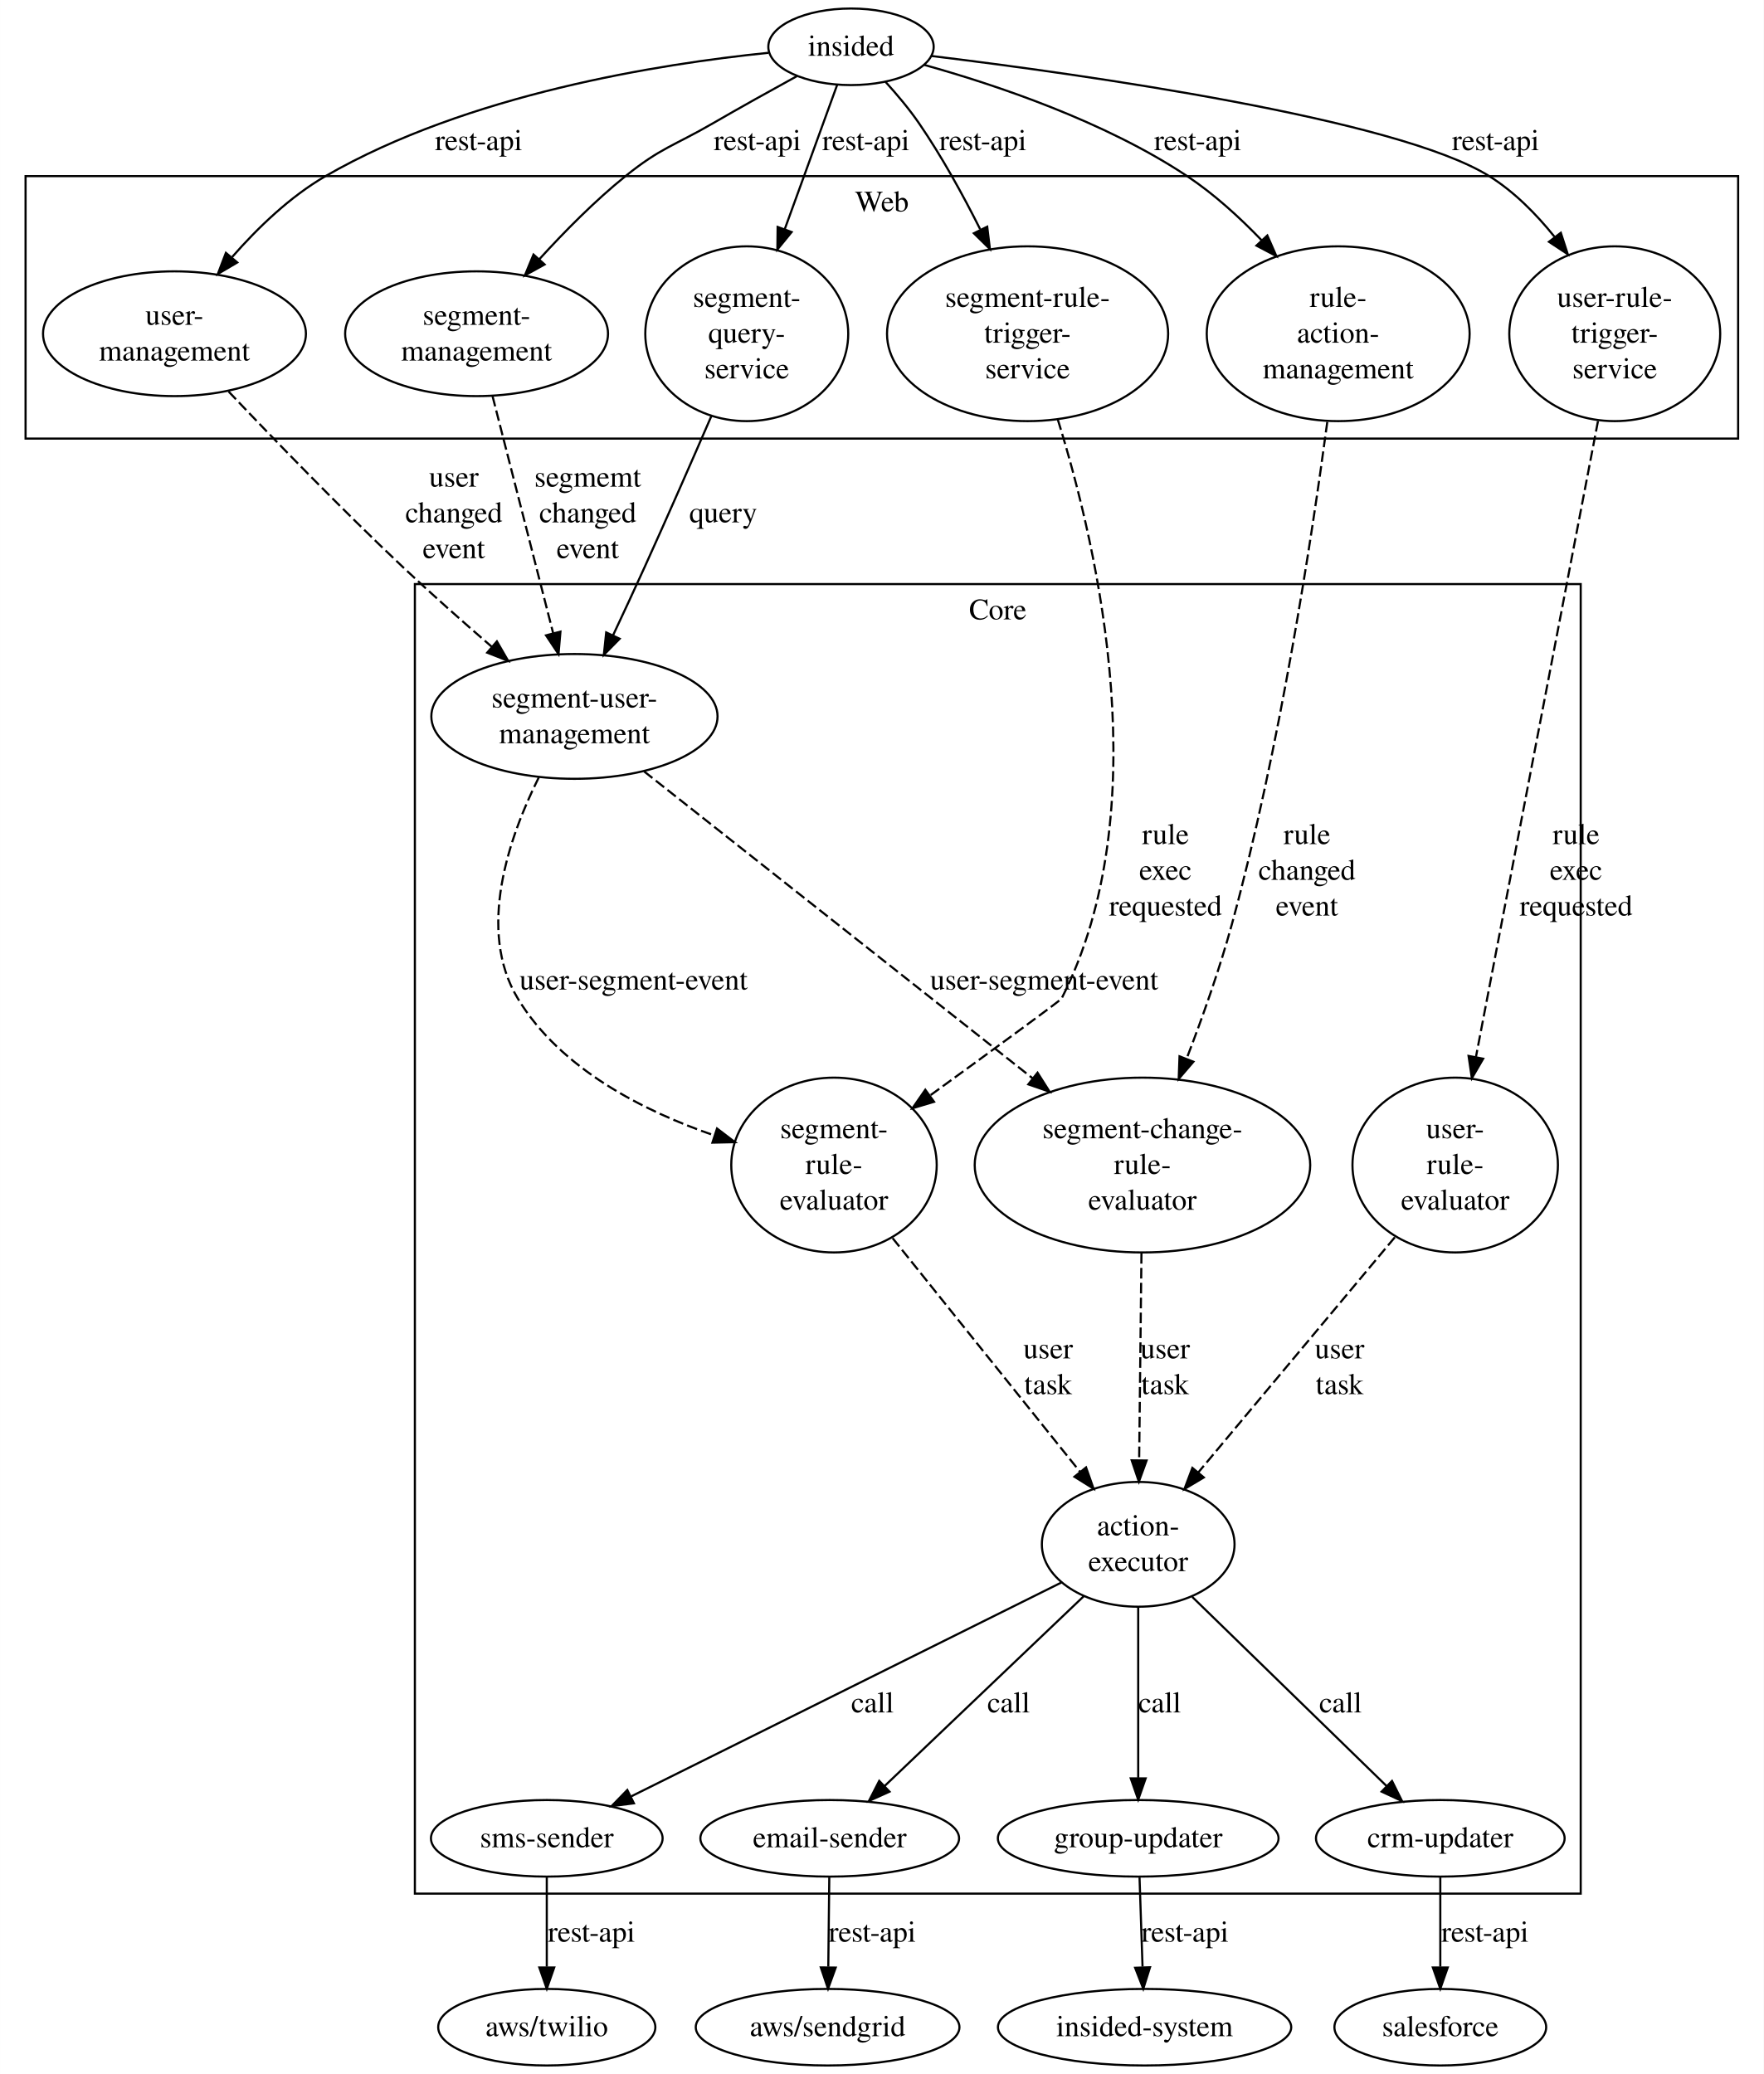
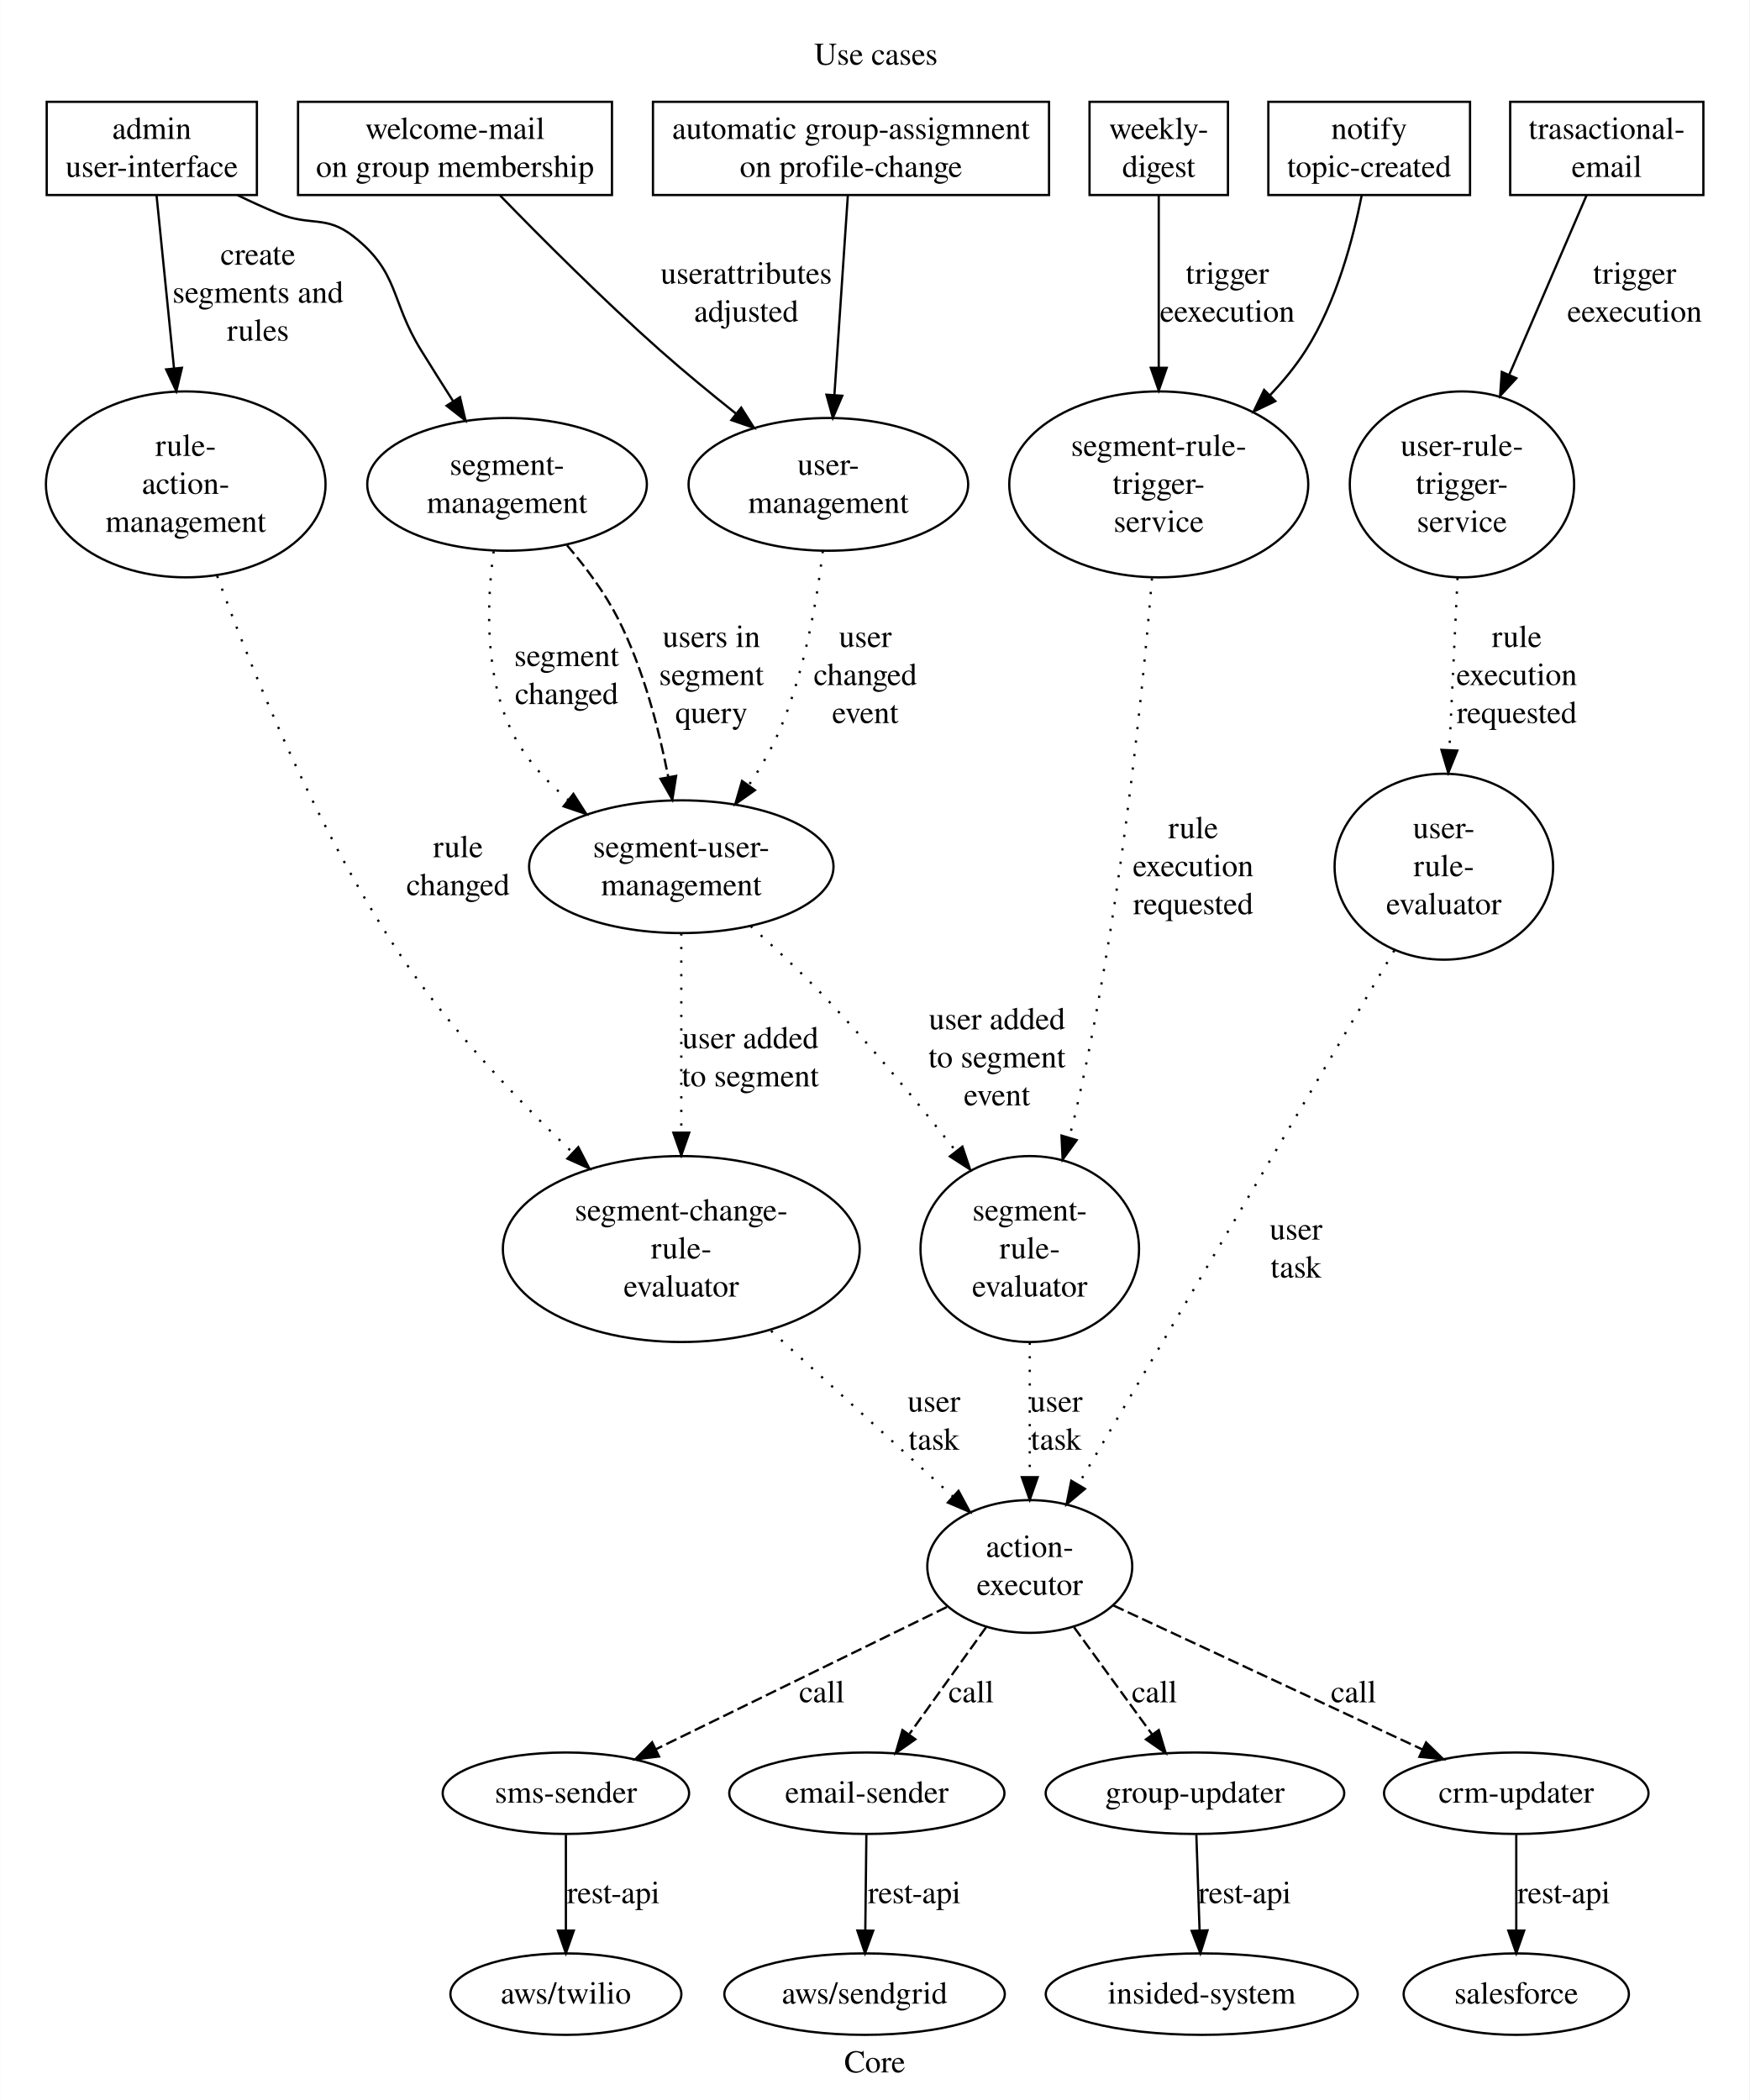
- <svg xmlns="http://www.w3.org/2000/svg" width="829pt" height="975pt" viewBox="0.00 0.00 829.00 975.04">
-   <g id="graph0" class="graph" transform="scale(1 1) rotate(0) translate(4 971.0427)">
-     <polygon fill="#ffffff" stroke="transparent" points="-4,4 -4,-971.043 825,-971.043 825,4 -4,4" />
+ <svg xmlns="http://www.w3.org/2000/svg" width="773pt" height="928pt" viewBox="0.00 0.00 773.00 928.20">
+   <g id="graph0" class="graph" transform="scale(1 1) rotate(0) translate(4 924.2015)">
+     <polygon fill="#ffffff" stroke="transparent" points="-4,4 -4,-924.202 769,-924.202 769,4 -4,4" />
+     <text text-anchor="middle" x="382.5" y="-8.2" font-family="Times,serif" font-size="14.00" fill="#000000">Core</text>
    <g id="clust1" class="cluster">
-       <polygon fill="none" stroke="#000000" points="8,-764.853 8,-888.243 813,-888.243 813,-764.853 8,-764.853" />
-       <text text-anchor="middle" x="410.5" y="-871.643" font-family="Times,serif" font-size="14.00" fill="#000000">Web
-             </text>
+       <polygon fill="none" stroke="#ffffff" points="9,-829.802 9,-912.202 757,-912.202 757,-829.802 9,-829.802" />
+       <text text-anchor="middle" x="383" y="-895.601" font-family="Times,serif" font-size="14.00" fill="#000000">Use cases</text>
    </g>
    <g id="clust2" class="cluster">
-       <polygon fill="none" stroke="#000000" points="191,-80.8 191,-696.453 739,-696.453 739,-80.8 191,-80.8" />
-       <text text-anchor="middle" x="465" y="-679.853" font-family="Times,serif" font-size="14.00" fill="#000000">
-                 Core
-             </text>
+       <polygon fill="none" stroke="#ffffff" points="8,-660.811 8,-759.402 700,-759.402 700,-660.811 8,-660.811" />
    </g>
    <g id="node1" class="node">
-       <ellipse fill="none" stroke="#000000" cx="479" cy="-814.148" rx="66.072" ry="41.091" />
-       <text text-anchor="middle" x="479" y="-826.748" font-family="Times,serif" font-size="14.00" fill="#000000">
-                 segment-rule-
-             </text>
-       <text text-anchor="middle" x="479" y="-809.948" font-family="Times,serif" font-size="14.00" fill="#000000">
-                 trigger-
-             </text>
-       <text text-anchor="middle" x="479" y="-793.148" font-family="Times,serif" font-size="14.00" fill="#000000">
-                 service
-             </text>
+       <polygon fill="none" stroke="#000000" points="109.441,-879.203 16.559,-879.203 16.559,-838 109.441,-838 109.441,-879.203" />
+       <text text-anchor="middle" x="63" y="-862.802" font-family="Times,serif" font-size="14.00" fill="#000000">admin</text>
+       <text text-anchor="middle" x="63" y="-846.001" font-family="Times,serif" font-size="14.00" fill="#000000">user-interface</text>
+     </g>
+     <g id="node9" class="node">
+       <ellipse fill="none" stroke="#000000" cx="78" cy="-710.106" rx="61.787" ry="41.091" />
+       <text text-anchor="middle" x="78" y="-722.707" font-family="Times,serif" font-size="14.00" fill="#000000">rule-</text>
+       <text text-anchor="middle" x="78" y="-705.907" font-family="Times,serif" font-size="14.00" fill="#000000">action-</text>
+       <text text-anchor="middle" x="78" y="-689.106" font-family="Times,serif" font-size="14.00" fill="#000000">management</text>
+     </g>
+     <g id="edge1" class="edge">
+       <path fill="none" stroke="#000000" d="M65.086,-837.954C67.076,-818.255 70.154,-787.778 72.806,-761.521" />
+       <polygon fill="#000000" stroke="#000000" points="76.314,-761.624 73.837,-751.323 69.349,-760.92 76.314,-761.624" />
+       <text text-anchor="middle" x="109.907" y="-807.202" font-family="Times,serif" font-size="14.00" fill="#000000">create</text>
+       <text text-anchor="middle" x="109.907" y="-790.402" font-family="Times,serif" font-size="14.00" fill="#000000">segments and</text>
+       <text text-anchor="middle" x="109.907" y="-773.601" font-family="Times,serif" font-size="14.00" fill="#000000">rules</text>
+     </g>
+     <g id="node11" class="node">
+       <ellipse fill="none" stroke="#000000" cx="220" cy="-710.106" rx="61.787" ry="29.331" />
+       <text text-anchor="middle" x="220" y="-714.307" font-family="Times,serif" font-size="14.00" fill="#000000">segment-</text>
+       <text text-anchor="middle" x="220" y="-697.506" font-family="Times,serif" font-size="14.00" fill="#000000">management</text>
+     </g>
+     <g id="edge2" class="edge">
+       <path fill="none" stroke="#000000" d="M100.826,-837.985C106.823,-835.056 113.021,-832.222 119,-829.802 133.206,-824.051 139.931,-829.247 152,-819.802 172.528,-803.735 168.299,-791.578 182,-769.402 186.527,-762.075 191.439,-754.291 196.182,-746.856" />
+       <polygon fill="#000000" stroke="#000000" points="199.193,-748.645 201.64,-738.337 193.298,-744.87 199.193,-748.645" />
+     </g>
+     <g id="node2" class="node">
+       <polygon fill="none" stroke="#000000" points="459.518,-879.203 284.482,-879.203 284.482,-838 459.518,-838 459.518,-879.203" />
+       <text text-anchor="middle" x="372" y="-862.802" font-family="Times,serif" font-size="14.00" fill="#000000">automatic group-assigmnent</text>
+       <text text-anchor="middle" x="372" y="-846.001" font-family="Times,serif" font-size="14.00" fill="#000000">on profile-change</text>
+     </g>
+     <g id="node10" class="node">
+       <ellipse fill="none" stroke="#000000" cx="362" cy="-710.106" rx="61.787" ry="29.331" />
+       <text text-anchor="middle" x="362" y="-714.307" font-family="Times,serif" font-size="14.00" fill="#000000">user-</text>
+       <text text-anchor="middle" x="362" y="-697.506" font-family="Times,serif" font-size="14.00" fill="#000000">management</text>
+     </g>
+     <g id="edge3" class="edge">
+       <path fill="none" stroke="#000000" d="M370.61,-837.954C369.075,-815.171 366.57,-777.97 364.657,-749.555" />
+       <polygon fill="#000000" stroke="#000000" points="368.145,-749.27 363.981,-739.528 361.161,-749.74 368.145,-749.27" />
+     </g>
+     <g id="node3" class="node">
+       <polygon fill="none" stroke="#000000" points="266.367,-879.203 127.633,-879.203 127.633,-838 266.367,-838 266.367,-879.203" />
+       <text text-anchor="middle" x="197" y="-862.802" font-family="Times,serif" font-size="14.00" fill="#000000">welcome-mail</text>
+       <text text-anchor="middle" x="197" y="-846.001" font-family="Times,serif" font-size="14.00" fill="#000000">on group membership</text>
+     </g>
+     <g id="edge4" class="edge">
+       <path fill="none" stroke="#000000" d="M216.919,-837.78C234.893,-819.288 262.313,-791.801 287.583,-769.402 298.227,-759.967 310.129,-750.171 321.239,-741.324" />
+       <polygon fill="#000000" stroke="#000000" points="323.481,-744.014 329.16,-735.069 319.143,-738.52 323.481,-744.014" />
+       <text text-anchor="middle" x="325.708" y="-798.802" font-family="Times,serif" font-size="14.00" fill="#000000">userattributes</text>
+       <text text-anchor="middle" x="325.708" y="-782.001" font-family="Times,serif" font-size="14.00" fill="#000000">adjusted</text>
+     </g>
+     <g id="node4" class="node">
+       <polygon fill="none" stroke="#000000" points="645.566,-879.203 556.434,-879.203 556.434,-838 645.566,-838 645.566,-879.203" />
+       <text text-anchor="middle" x="601" y="-862.802" font-family="Times,serif" font-size="14.00" fill="#000000">notify</text>
+       <text text-anchor="middle" x="601" y="-846.001" font-family="Times,serif" font-size="14.00" fill="#000000">topic-created</text>
    </g>
    <g id="node7" class="node">
-       <ellipse fill="none" stroke="#000000" cx="388" cy="-423.326" rx="48.288" ry="41.091" />
-       <text text-anchor="middle" x="388" y="-435.926" font-family="Times,serif" font-size="14.00" fill="#000000">
-                 segment-
-             </text>
-       <text text-anchor="middle" x="388" y="-419.126" font-family="Times,serif" font-size="14.00" fill="#000000">
-                 rule-
-             </text>
-       <text text-anchor="middle" x="388" y="-402.326" font-family="Times,serif" font-size="14.00" fill="#000000">
-                 evaluator
-             </text>
+       <ellipse fill="none" stroke="#000000" cx="508" cy="-710.106" rx="66.072" ry="41.091" />
+       <text text-anchor="middle" x="508" y="-722.707" font-family="Times,serif" font-size="14.00" fill="#000000">segment-rule-</text>
+       <text text-anchor="middle" x="508" y="-705.907" font-family="Times,serif" font-size="14.00" fill="#000000">trigger-</text>
+       <text text-anchor="middle" x="508" y="-689.106" font-family="Times,serif" font-size="14.00" fill="#000000">service</text>
+     </g>
+     <g id="edge6" class="edge">
+       <path fill="none" stroke="#000000" d="M597.681,-837.809C593.939,-818.839 586.528,-790.613 573,-769.402 568.514,-762.367 562.982,-755.634 557.056,-749.395" />
+       <polygon fill="#000000" stroke="#000000" points="559.508,-746.897 549.957,-742.31 554.562,-751.851 559.508,-746.897" />
+     </g>
+     <g id="node5" class="node">
+       <polygon fill="none" stroke="#000000" points="538.587,-879.203 477.413,-879.203 477.413,-838 538.587,-838 538.587,-879.203" />
+       <text text-anchor="middle" x="508" y="-862.802" font-family="Times,serif" font-size="14.00" fill="#000000">weekly-</text>
+       <text text-anchor="middle" x="508" y="-846.001" font-family="Times,serif" font-size="14.00" fill="#000000">digest</text>
+     </g>
+     <g id="edge5" class="edge">
+       <path fill="none" stroke="#000000" d="M508,-837.954C508,-818.325 508,-787.995 508,-761.802" />
+       <polygon fill="#000000" stroke="#000000" points="511.5,-761.625 508,-751.625 504.5,-761.625 511.5,-761.625" />
+       <text text-anchor="middle" x="538.32" y="-798.802" font-family="Times,serif" font-size="14.00" fill="#000000">trigger</text>
+       <text text-anchor="middle" x="538.32" y="-782.001" font-family="Times,serif" font-size="14.00" fill="#000000">eexecution</text>
+     </g>
+     <g id="node6" class="node">
+       <polygon fill="none" stroke="#000000" points="748.687,-879.203 663.313,-879.203 663.313,-838 748.687,-838 748.687,-879.203" />
+       <text text-anchor="middle" x="706" y="-862.802" font-family="Times,serif" font-size="14.00" fill="#000000">trasactional-</text>
+       <text text-anchor="middle" x="706" y="-846.001" font-family="Times,serif" font-size="14.00" fill="#000000">email</text>
+     </g>
+     <g id="node8" class="node">
+       <ellipse fill="none" stroke="#000000" cx="642" cy="-710.106" rx="49.571" ry="41.091" />
+       <text text-anchor="middle" x="642" y="-722.707" font-family="Times,serif" font-size="14.00" fill="#000000">user-rule-</text>
+       <text text-anchor="middle" x="642" y="-705.907" font-family="Times,serif" font-size="14.00" fill="#000000">trigger-</text>
+       <text text-anchor="middle" x="642" y="-689.106" font-family="Times,serif" font-size="14.00" fill="#000000">service</text>
    </g>
    <g id="edge7" class="edge">
-       <path fill="none" stroke="#000000" stroke-dasharray="5,2" d="M493.215,-773.776C512.556,-711.556 539.925,-590.162 495,-501.621 494.542,-500.719 462.303,-477.185 433.335,-456.154" />
-       <polygon fill="#000000" stroke="#000000" points="435.035,-453.063 424.886,-450.023 430.924,-458.729 435.035,-453.063" />
-       <text text-anchor="middle" x="543.82" y="-574.221" font-family="Times,serif" font-size="14.00" fill="#000000">rule
-             </text>
-       <text text-anchor="middle" x="543.82" y="-557.421" font-family="Times,serif" font-size="14.00" fill="#000000">exec
-             </text>
-       <text text-anchor="middle" x="543.82" y="-540.621" font-family="Times,serif" font-size="14.00" fill="#000000">requested
-             </text>
-     </g>
-     <g id="node2" class="node">
-       <ellipse fill="none" stroke="#000000" cx="755" cy="-814.148" rx="49.571" ry="41.091" />
-       <text text-anchor="middle" x="755" y="-826.748" font-family="Times,serif" font-size="14.00" fill="#000000">
-                 user-rule-
-             </text>
-       <text text-anchor="middle" x="755" y="-809.948" font-family="Times,serif" font-size="14.00" fill="#000000">
-                 trigger-
-             </text>
-       <text text-anchor="middle" x="755" y="-793.148" font-family="Times,serif" font-size="14.00" fill="#000000">
-                 service
-             </text>
-     </g>
-     <g id="node8" class="node">
-       <ellipse fill="none" stroke="#000000" cx="680" cy="-423.326" rx="48.288" ry="41.091" />
-       <text text-anchor="middle" x="680" y="-435.926" font-family="Times,serif" font-size="14.00" fill="#000000">
-                 user-
-             </text>
-       <text text-anchor="middle" x="680" y="-419.126" font-family="Times,serif" font-size="14.00" fill="#000000">
-                 rule-
-             </text>
-       <text text-anchor="middle" x="680" y="-402.326" font-family="Times,serif" font-size="14.00" fill="#000000">
-                 evaluator
-             </text>
+       <path fill="none" stroke="#000000" d="M697.101,-837.954C688.283,-817.495 674.454,-785.408 662.857,-758.5" />
+       <polygon fill="#000000" stroke="#000000" points="666.032,-757.023 658.86,-749.225 659.604,-759.794 666.032,-757.023" />
+       <text text-anchor="middle" x="718.32" y="-798.802" font-family="Times,serif" font-size="14.00" fill="#000000">trigger</text>
+       <text text-anchor="middle" x="718.32" y="-782.001" font-family="Times,serif" font-size="14.00" fill="#000000">eexecution</text>
+     </g>
+     <g id="node12" class="node">
+       <ellipse fill="none" stroke="#000000" cx="451" cy="-372.126" rx="48.288" ry="41.091" />
+       <text text-anchor="middle" x="451" y="-384.726" font-family="Times,serif" font-size="14.00" fill="#000000">segment-</text>
+       <text text-anchor="middle" x="451" y="-367.926" font-family="Times,serif" font-size="14.00" fill="#000000">rule-</text>
+       <text text-anchor="middle" x="451" y="-351.126" font-family="Times,serif" font-size="14.00" fill="#000000">evaluator</text>
    </g>
    <g id="edge8" class="edge">
-       <path fill="none" stroke="#000000" stroke-dasharray="5,2" d="M747.115,-773.062C733.312,-701.133 704.811,-552.612 689.776,-474.269" />
-       <polygon fill="#000000" stroke="#000000" points="693.157,-473.316 687.835,-464.155 686.283,-474.635 693.157,-473.316" />
-       <text text-anchor="middle" x="736.82" y="-574.221" font-family="Times,serif" font-size="14.00" fill="#000000">rule
-             </text>
-       <text text-anchor="middle" x="736.82" y="-557.421" font-family="Times,serif" font-size="14.00" fill="#000000">exec
-             </text>
-       <text text-anchor="middle" x="736.82" y="-540.621" font-family="Times,serif" font-size="14.00" fill="#000000">requested
-             </text>
-     </g>
-     <g id="node3" class="node">
-       <ellipse fill="none" stroke="#000000" cx="625" cy="-814.148" rx="61.787" ry="41.091" />
-       <text text-anchor="middle" x="625" y="-826.748" font-family="Times,serif" font-size="14.00" fill="#000000">
-                 rule-
-             </text>
-       <text text-anchor="middle" x="625" y="-809.948" font-family="Times,serif" font-size="14.00" fill="#000000">
-                 action-
-             </text>
-       <text text-anchor="middle" x="625" y="-793.148" font-family="Times,serif" font-size="14.00" fill="#000000">
-                 management
-             </text>
-     </g>
-     <g id="node10" class="node">
-       <ellipse fill="none" stroke="#000000" cx="533" cy="-423.326" rx="78.855" ry="41.091" />
-       <text text-anchor="middle" x="533" y="-435.926" font-family="Times,serif" font-size="14.00" fill="#000000">
-                 segment-change-
-             </text>
-       <text text-anchor="middle" x="533" y="-419.126" font-family="Times,serif" font-size="14.00" fill="#000000">
-                 rule-
-             </text>
-       <text text-anchor="middle" x="533" y="-402.326" font-family="Times,serif" font-size="14.00" fill="#000000">
-                 evaluator
-             </text>
+       <path fill="none" stroke="#000000" stroke-dasharray="1,5" d="M505.007,-668.577C500.483,-613.725 490.305,-514.374 471,-431.421 470.226,-428.093 469.339,-424.688 468.381,-421.274" />
+       <polygon fill="#000000" stroke="#000000" points="471.734,-420.272 465.52,-411.691 465.027,-422.274 471.734,-420.272" />
+       <text text-anchor="middle" x="523.212" y="-553.716" font-family="Times,serif" font-size="14.00" fill="#000000">rule</text>
+       <text text-anchor="middle" x="523.212" y="-536.916" font-family="Times,serif" font-size="14.00" fill="#000000">execution</text>
+       <text text-anchor="middle" x="523.212" y="-520.116" font-family="Times,serif" font-size="14.00" fill="#000000">requested</text>
+     </g>
+     <g id="node13" class="node">
+       <ellipse fill="none" stroke="#000000" cx="634" cy="-541.116" rx="48.288" ry="41.091" />
+       <text text-anchor="middle" x="634" y="-553.716" font-family="Times,serif" font-size="14.00" fill="#000000">user-</text>
+       <text text-anchor="middle" x="634" y="-536.916" font-family="Times,serif" font-size="14.00" fill="#000000">rule-</text>
+       <text text-anchor="middle" x="634" y="-520.116" font-family="Times,serif" font-size="14.00" fill="#000000">evaluator</text>
+     </g>
+     <g id="edge9" class="edge">
+       <path fill="none" stroke="#000000" stroke-dasharray="1,5" d="M640.043,-668.767C638.958,-645.853 637.6,-617.151 636.445,-592.77" />
+       <polygon fill="#000000" stroke="#000000" points="639.934,-592.438 635.965,-582.615 632.941,-592.769 639.934,-592.438" />
+       <text text-anchor="middle" x="666.212" y="-638.211" font-family="Times,serif" font-size="14.00" fill="#000000">rule</text>
+       <text text-anchor="middle" x="666.212" y="-621.411" font-family="Times,serif" font-size="14.00" fill="#000000">execution</text>
+       <text text-anchor="middle" x="666.212" y="-604.611" font-family="Times,serif" font-size="14.00" fill="#000000">requested</text>
+     </g>
+     <g id="node15" class="node">
+       <ellipse fill="none" stroke="#000000" cx="297" cy="-372.126" rx="78.855" ry="41.091" />
+       <text text-anchor="middle" x="297" y="-384.726" font-family="Times,serif" font-size="14.00" fill="#000000">segment-change-</text>
+       <text text-anchor="middle" x="297" y="-367.926" font-family="Times,serif" font-size="14.00" fill="#000000">rule-</text>
+       <text text-anchor="middle" x="297" y="-351.126" font-family="Times,serif" font-size="14.00" fill="#000000">evaluator</text>
+     </g>
+     <g id="edge15" class="edge">
+       <path fill="none" stroke="#000000" stroke-dasharray="1,5" d="M91.887,-669.65C108.006,-625.692 137.195,-554.438 174.356,-499.821 195.511,-468.729 224.457,-438.191 248.915,-414.778" />
+       <polygon fill="#000000" stroke="#000000" points="251.488,-417.162 256.348,-407.748 246.678,-412.076 251.488,-417.162" />
+       <text text-anchor="middle" x="198.322" y="-545.316" font-family="Times,serif" font-size="14.00" fill="#000000">rule</text>
+       <text text-anchor="middle" x="198.322" y="-528.516" font-family="Times,serif" font-size="14.00" fill="#000000">changed</text>
+     </g>
+     <g id="node14" class="node">
+       <ellipse fill="none" stroke="#000000" cx="297" cy="-541.116" rx="67.269" ry="29.331" />
+       <text text-anchor="middle" x="297" y="-545.316" font-family="Times,serif" font-size="14.00" fill="#000000">segment-user-</text>
+       <text text-anchor="middle" x="297" y="-528.516" font-family="Times,serif" font-size="14.00" fill="#000000">management</text>
+     </g>
+     <g id="edge12" class="edge">
+       <path fill="none" stroke="#000000" stroke-dasharray="1,5" d="M359.549,-680.673C356.853,-657.976 351.296,-626.211 340,-600.411 336.518,-592.458 331.834,-584.528 326.837,-577.176" />
+       <polygon fill="#000000" stroke="#000000" points="329.544,-574.944 320.881,-568.844 323.849,-579.015 329.544,-574.944" />
+       <text text-anchor="middle" x="378.322" y="-638.211" font-family="Times,serif" font-size="14.00" fill="#000000">user</text>
+       <text text-anchor="middle" x="378.322" y="-621.411" font-family="Times,serif" font-size="14.00" fill="#000000">changed</text>
+       <text text-anchor="middle" x="378.322" y="-604.611" font-family="Times,serif" font-size="14.00" fill="#000000">event</text>
+     </g>
+     <g id="edge10" class="edge">
+       <path fill="none" stroke="#000000" stroke-dasharray="1,5" d="M214.082,-680.552C210.962,-657.501 209.987,-625.326 222.345,-600.411 228.032,-588.945 237.096,-578.996 246.976,-570.693" />
+       <polygon fill="#000000" stroke="#000000" points="249.311,-573.311 255.027,-564.39 244.995,-567.799 249.311,-573.311" />
+       <text text-anchor="middle" x="246.327" y="-629.811" font-family="Times,serif" font-size="14.00" fill="#000000">segment</text>
+       <text text-anchor="middle" x="246.327" y="-613.011" font-family="Times,serif" font-size="14.00" fill="#000000">changed</text>
+     </g>
+     <g id="edge11" class="edge">
+       <path fill="none" stroke="#000000" stroke-dasharray="5,2" d="M246.434,-683.263C254.674,-673.669 263.13,-662.359 269,-650.811 280.098,-628.978 287.026,-602.41 291.214,-580.889" />
+       <polygon fill="#000000" stroke="#000000" points="294.708,-581.238 293.056,-570.772 287.821,-579.984 294.708,-581.238" />
+       <text text-anchor="middle" x="310.327" y="-638.211" font-family="Times,serif" font-size="14.00" fill="#000000">users in</text>
+       <text text-anchor="middle" x="310.327" y="-621.411" font-family="Times,serif" font-size="14.00" fill="#000000">segment</text>
+       <text text-anchor="middle" x="310.327" y="-604.611" font-family="Times,serif" font-size="14.00" fill="#000000">query</text>
+     </g>
+     <g id="node16" class="node">
+       <ellipse fill="none" stroke="#000000" cx="451" cy="-231.816" rx="45.286" ry="29.331" />
+       <text text-anchor="middle" x="451" y="-236.016" font-family="Times,serif" font-size="14.00" fill="#000000">action-</text>
+       <text text-anchor="middle" x="451" y="-219.216" font-family="Times,serif" font-size="14.00" fill="#000000">executor</text>
+     </g>
+     <g id="edge18" class="edge">
+       <path fill="none" stroke="#000000" stroke-dasharray="1,5" d="M451,-330.787C451,-312.05 451,-289.993 451,-271.462" />
+       <polygon fill="#000000" stroke="#000000" points="454.5,-271.293 451,-261.293 447.5,-271.293 454.5,-271.293" />
+       <text text-anchor="middle" x="462.66" y="-300.231" font-family="Times,serif" font-size="14.00" fill="#000000">user</text>
+       <text text-anchor="middle" x="462.66" y="-283.431" font-family="Times,serif" font-size="14.00" fill="#000000">task</text>
+     </g>
+     <g id="edge17" class="edge">
+       <path fill="none" stroke="#000000" stroke-dasharray="1,5" d="M612.108,-504.115C576.734,-444.327 507.44,-327.209 472.391,-267.969" />
+       <polygon fill="#000000" stroke="#000000" points="475.377,-266.143 467.273,-259.319 469.353,-269.708 475.377,-266.143" />
+       <text text-anchor="middle" x="568.66" y="-376.326" font-family="Times,serif" font-size="14.00" fill="#000000">user</text>
+       <text text-anchor="middle" x="568.66" y="-359.526" font-family="Times,serif" font-size="14.00" fill="#000000">task</text>
+     </g>
+     <g id="edge13" class="edge">
+       <path fill="none" stroke="#000000" stroke-dasharray="1,5" d="M327.657,-514.861C338.816,-504.868 351.307,-493.153 362,-481.821 381.763,-460.88 402.119,-436.072 418.367,-415.351" />
+       <polygon fill="#000000" stroke="#000000" points="421.228,-417.374 424.61,-407.333 415.705,-413.073 421.228,-417.374" />
+       <text text-anchor="middle" x="436.523" y="-469.221" font-family="Times,serif" font-size="14.00" fill="#000000">user added</text>
+       <text text-anchor="middle" x="436.523" y="-452.421" font-family="Times,serif" font-size="14.00" fill="#000000">to segment</text>
+       <text text-anchor="middle" x="436.523" y="-435.621" font-family="Times,serif" font-size="14.00" fill="#000000">event</text>
    </g>
    <g id="edge14" class="edge">
-       <path fill="none" stroke="#000000" stroke-dasharray="5,2" d="M619.878,-772.699C612.586,-717.969 597.544,-618.886 575,-536.421 569.259,-515.422 561.257,-492.831 553.775,-473.403" />
-       <polygon fill="#000000" stroke="#000000" points="556.941,-471.889 550.041,-463.85 550.422,-474.438 556.941,-471.889" />
-       <text text-anchor="middle" x="610.322" y="-574.221" font-family="Times,serif" font-size="14.00" fill="#000000">rule
-             </text>
-       <text text-anchor="middle" x="610.322" y="-557.421" font-family="Times,serif" font-size="14.00" fill="#000000">changed
-             </text>
-       <text text-anchor="middle" x="610.322" y="-540.621" font-family="Times,serif" font-size="14.00" fill="#000000">event
-             </text>
-     </g>
-     <g id="node4" class="node">
-       <ellipse fill="none" stroke="#000000" cx="78" cy="-814.148" rx="61.787" ry="29.331" />
-       <text text-anchor="middle" x="78" y="-818.348" font-family="Times,serif" font-size="14.00" fill="#000000">
-                 user-
-             </text>
-       <text text-anchor="middle" x="78" y="-801.548" font-family="Times,serif" font-size="14.00" fill="#000000">
-                 management
-             </text>
-     </g>
-     <g id="node9" class="node">
-       <ellipse fill="none" stroke="#000000" cx="266" cy="-634.237" rx="67.269" ry="29.331" />
-       <text text-anchor="middle" x="266" y="-638.437" font-family="Times,serif" font-size="14.00" fill="#000000">
-                 segment-user-
-             </text>
-       <text text-anchor="middle" x="266" y="-621.637" font-family="Times,serif" font-size="14.00" fill="#000000">
-                 management
-             </text>
-     </g>
-     <g id="edge11" class="edge">
-       <path fill="none" stroke="#000000" stroke-dasharray="5,2" d="M103.451,-786.956C124.846,-764.389 156.476,-731.698 185.356,-704.453 198.676,-691.887 213.704,-678.58 227.147,-666.969" />
-       <polygon fill="#000000" stroke="#000000" points="229.55,-669.518 234.853,-660.346 224.988,-664.209 229.55,-669.518" />
-       <text text-anchor="middle" x="209.322" y="-742.253" font-family="Times,serif" font-size="14.00" fill="#000000">user
-             </text>
-       <text text-anchor="middle" x="209.322" y="-725.453" font-family="Times,serif" font-size="14.00" fill="#000000">changed
-             </text>
-       <text text-anchor="middle" x="209.322" y="-708.653" font-family="Times,serif" font-size="14.00" fill="#000000">event
-             </text>
-     </g>
-     <g id="node5" class="node">
-       <ellipse fill="none" stroke="#000000" cx="220" cy="-814.148" rx="61.787" ry="29.331" />
-       <text text-anchor="middle" x="220" y="-818.348" font-family="Times,serif" font-size="14.00" fill="#000000">
-                 segment-
-             </text>
-       <text text-anchor="middle" x="220" y="-801.548" font-family="Times,serif" font-size="14.00" fill="#000000">
-                 management
-             </text>
-     </g>
-     <g id="edge9" class="edge">
-       <path fill="none" stroke="#000000" stroke-dasharray="5,2" d="M227.493,-784.841C235.245,-754.523 247.396,-706.998 255.972,-673.457" />
-       <polygon fill="#000000" stroke="#000000" points="259.424,-674.086 258.51,-663.531 252.642,-672.352 259.424,-674.086" />
-       <text text-anchor="middle" x="272.273" y="-742.253" font-family="Times,serif" font-size="14.00" fill="#000000">segmemt
-             </text>
-       <text text-anchor="middle" x="272.273" y="-725.453" font-family="Times,serif" font-size="14.00" fill="#000000">changed
-             </text>
-       <text text-anchor="middle" x="272.273" y="-708.653" font-family="Times,serif" font-size="14.00" fill="#000000">event
-             </text>
-     </g>
-     <g id="node6" class="node">
-       <ellipse fill="none" stroke="#000000" cx="347" cy="-814.148" rx="47.699" ry="41.091" />
-       <text text-anchor="middle" x="347" y="-826.748" font-family="Times,serif" font-size="14.00" fill="#000000">
-                 segment-
-             </text>
-       <text text-anchor="middle" x="347" y="-809.948" font-family="Times,serif" font-size="14.00" fill="#000000">
-                 query-
-             </text>
-       <text text-anchor="middle" x="347" y="-793.148" font-family="Times,serif" font-size="14.00" fill="#000000">
-                 service
-             </text>
-     </g>
-     <g id="edge10" class="edge">
-       <path fill="none" stroke="#000000" d="M330.37,-775.453C321.244,-754.397 309.65,-727.927 299,-704.453 294.271,-694.028 289.045,-682.787 284.173,-672.42" />
-       <polygon fill="#000000" stroke="#000000" points="287.253,-670.746 279.823,-663.194 280.922,-673.731 287.253,-670.746" />
-       <text text-anchor="middle" x="335.938" y="-725.453" font-family="Times,serif" font-size="14.00" fill="#000000">query
-             </text>
-     </g>
-     <g id="node11" class="node">
-       <ellipse fill="none" stroke="#000000" cx="531" cy="-245.016" rx="45.286" ry="29.331" />
-       <text text-anchor="middle" x="531" y="-249.216" font-family="Times,serif" font-size="14.00" fill="#000000">
-                 action-
-             </text>
-       <text text-anchor="middle" x="531" y="-232.416" font-family="Times,serif" font-size="14.00" fill="#000000">
-                 executor
-             </text>
-     </g>
-     <g id="edge17" class="edge">
-       <path fill="none" stroke="#000000" stroke-dasharray="5,2" d="M415.572,-388.946C440.903,-357.36 478.244,-310.799 503.539,-279.257" />
-       <polygon fill="#000000" stroke="#000000" points="506.489,-281.173 510.015,-271.182 501.028,-276.794 506.489,-281.173" />
-       <text text-anchor="middle" x="488.66" y="-332.431" font-family="Times,serif" font-size="14.00" fill="#000000">user
-             </text>
-       <text text-anchor="middle" x="488.66" y="-315.631" font-family="Times,serif" font-size="14.00" fill="#000000">task
-             </text>
+       <path fill="none" stroke="#000000" stroke-dasharray="1,5" d="M297,-511.681C297,-487.509 297,-452.69 297,-423.879" />
+       <polygon fill="#000000" stroke="#000000" points="300.5,-423.567 297,-413.567 293.5,-423.567 300.5,-423.567" />
+       <text text-anchor="middle" x="327.523" y="-460.821" font-family="Times,serif" font-size="14.00" fill="#000000">user added</text>
+       <text text-anchor="middle" x="327.523" y="-444.021" font-family="Times,serif" font-size="14.00" fill="#000000">to segment</text>
    </g>
    <g id="edge16" class="edge">
-       <path fill="none" stroke="#000000" stroke-dasharray="5,2" d="M651.624,-389.368C625.08,-357.603 585.659,-310.427 559.18,-278.739" />
-       <polygon fill="#000000" stroke="#000000" points="561.841,-276.464 552.742,-271.035 556.469,-280.953 561.841,-276.464" />
-       <text text-anchor="middle" x="625.66" y="-332.431" font-family="Times,serif" font-size="14.00" fill="#000000">user
-             </text>
-       <text text-anchor="middle" x="625.66" y="-315.631" font-family="Times,serif" font-size="14.00" fill="#000000">task
-             </text>
-     </g>
-     <g id="edge12" class="edge">
-       <path fill="none" stroke="#000000" stroke-dasharray="5,2" d="M249.256,-605.582C235.127,-577.278 220.032,-533.69 239.384,-501.621 259.406,-468.442 298.685,-448.612 331.835,-437.213" />
-       <polygon fill="#000000" stroke="#000000" points="333.026,-440.506 341.448,-434.079 330.856,-433.851 333.026,-440.506" />
-       <text text-anchor="middle" x="293.808" y="-505.821" font-family="Times,serif" font-size="14.00" fill="#000000">user-segment-event
-             </text>
-     </g>
-     <g id="edge13" class="edge">
-       <path fill="none" stroke="#000000" stroke-dasharray="5,2" d="M298.739,-608.375C344.303,-572.383 427.304,-506.818 481.284,-464.178" />
-       <polygon fill="#000000" stroke="#000000" points="483.681,-466.745 489.359,-457.8 479.342,-461.252 483.681,-466.745" />
-       <text text-anchor="middle" x="486.808" y="-505.821" font-family="Times,serif" font-size="14.00" fill="#000000">user-segment-event
-             </text>
-     </g>
-     <g id="edge15" class="edge">
-       <path fill="none" stroke="#000000" stroke-dasharray="5,2" d="M532.536,-381.97C532.207,-352.649 531.769,-313.536 531.444,-284.616" />
-       <polygon fill="#000000" stroke="#000000" points="534.942,-284.42 531.33,-274.46 527.943,-284.499 534.942,-284.42" />
-       <text text-anchor="middle" x="543.66" y="-332.431" font-family="Times,serif" font-size="14.00" fill="#000000">user
-             </text>
-       <text text-anchor="middle" x="543.66" y="-315.631" font-family="Times,serif" font-size="14.00" fill="#000000">task
-             </text>
-     </g>
-     <g id="node12" class="node">
-       <ellipse fill="none" stroke="#000000" cx="253" cy="-106.8" rx="54.451" ry="18" />
-       <text text-anchor="middle" x="253" y="-102.6" font-family="Times,serif" font-size="14.00" fill="#000000">
-                 sms-sender
-             </text>
-     </g>
-     <g id="edge18" class="edge">
-       <path fill="none" stroke="#000000" d="M494.941,-227.088C442.83,-201.18 346.804,-153.437 292.72,-126.548" />
-       <polygon fill="#000000" stroke="#000000" points="293.963,-123.257 283.45,-121.939 290.847,-129.525 293.963,-123.257" />
-       <text text-anchor="middle" x="406.105" y="-166" font-family="Times,serif" font-size="14.00" fill="#000000">
-                 call
-             </text>
-     </g>
-     <g id="node13" class="node">
-       <ellipse fill="none" stroke="#000000" cx="386" cy="-106.8" rx="60.81" ry="18" />
-       <text text-anchor="middle" x="386" y="-102.6" font-family="Times,serif" font-size="14.00" fill="#000000">
-                 email-sender
-             </text>
+       <path fill="none" stroke="#000000" stroke-dasharray="1,5" d="M336.659,-335.993C361.588,-313.28 393.407,-284.289 417.146,-262.66" />
+       <polygon fill="#000000" stroke="#000000" points="419.516,-265.236 424.551,-255.913 414.802,-260.061 419.516,-265.236" />
+       <text text-anchor="middle" x="408.66" y="-300.231" font-family="Times,serif" font-size="14.00" fill="#000000">user</text>
+       <text text-anchor="middle" x="408.66" y="-283.431" font-family="Times,serif" font-size="14.00" fill="#000000">task</text>
+     </g>
+     <g id="node17" class="node">
+       <ellipse fill="none" stroke="#000000" cx="246" cy="-131.6" rx="54.451" ry="18" />
+       <text text-anchor="middle" x="246" y="-127.4" font-family="Times,serif" font-size="14.00" fill="#000000">sms-sender</text>
    </g>
    <g id="edge19" class="edge">
-       <path fill="none" stroke="#000000" d="M505.411,-220.624C479.068,-195.513 438.244,-156.599 411.817,-131.409" />
-       <polygon fill="#000000" stroke="#000000" points="414.094,-128.744 404.44,-124.377 409.264,-133.811 414.094,-128.744" />
-       <text text-anchor="middle" x="470.105" y="-166" font-family="Times,serif" font-size="14.00" fill="#000000">
-                 call
-             </text>
-     </g>
-     <g id="node14" class="node">
-       <ellipse fill="none" stroke="#000000" cx="531" cy="-106.8" rx="65.975" ry="18" />
-       <text text-anchor="middle" x="531" y="-102.6" font-family="Times,serif" font-size="14.00" fill="#000000">
-                 group-updater
-             </text>
+       <path fill="none" stroke="#000000" stroke-dasharray="5,2" d="M414.35,-213.899C378.146,-196.201 322.936,-169.211 285.706,-151.011" />
+       <polygon fill="#000000" stroke="#000000" points="287.172,-147.831 276.651,-146.584 284.098,-154.12 287.172,-147.831" />
+       <text text-anchor="middle" x="359.105" y="-171.8" font-family="Times,serif" font-size="14.00" fill="#000000">call</text>
+     </g>
+     <g id="node18" class="node">
+       <ellipse fill="none" stroke="#000000" cx="379" cy="-131.6" rx="60.81" ry="18" />
+       <text text-anchor="middle" x="379" y="-127.4" font-family="Times,serif" font-size="14.00" fill="#000000">email-sender</text>
    </g>
    <g id="edge20" class="edge">
-       <path fill="none" stroke="#000000" d="M531,-215.365C531,-191.672 531,-158.674 531,-135.292" />
-       <polygon fill="#000000" stroke="#000000" points="534.5,-134.981 531,-124.981 527.5,-134.981 534.5,-134.981" />
-       <text text-anchor="middle" x="541.105" y="-166" font-family="Times,serif" font-size="14.00" fill="#000000">
-                 call
-             </text>
-     </g>
-     <g id="node15" class="node">
-       <ellipse fill="none" stroke="#000000" cx="673" cy="-106.8" rx="58.445" ry="18" />
-       <text text-anchor="middle" x="673" y="-102.6" font-family="Times,serif" font-size="14.00" fill="#000000">
-                 crm-updater
-             </text>
+       <path fill="none" stroke="#000000" stroke-dasharray="5,2" d="M431.705,-204.96C421.219,-190.364 408.302,-172.385 397.881,-157.88" />
+       <polygon fill="#000000" stroke="#000000" points="400.435,-155.437 391.758,-149.358 394.75,-159.521 400.435,-155.437" />
+       <text text-anchor="middle" x="425.105" y="-171.8" font-family="Times,serif" font-size="14.00" fill="#000000">call</text>
+     </g>
+     <g id="node19" class="node">
+       <ellipse fill="none" stroke="#000000" cx="524" cy="-131.6" rx="65.975" ry="18" />
+       <text text-anchor="middle" x="524" y="-127.4" font-family="Times,serif" font-size="14.00" fill="#000000">group-updater</text>
    </g>
    <g id="edge21" class="edge">
-       <path fill="none" stroke="#000000" d="M556.387,-220.305C582.235,-195.146 622.07,-156.373 647.837,-131.293" />
-       <polygon fill="#000000" stroke="#000000" points="650.304,-133.775 655.029,-124.292 645.422,-128.759 650.304,-133.775" />
-       <text text-anchor="middle" x="626.105" y="-166" font-family="Times,serif" font-size="14.00" fill="#000000">
-                 call
-             </text>
-     </g>
-     <g id="node17" class="node">
-       <ellipse fill="none" stroke="#000000" cx="253" cy="-18" rx="51.038" ry="18" />
-       <text text-anchor="middle" x="253" y="-13.8" font-family="Times,serif" font-size="14.00" fill="#000000">
-                 aws/twilio
-             </text>
+       <path fill="none" stroke="#000000" stroke-dasharray="5,2" d="M470.563,-204.96C481.295,-190.226 494.538,-172.046 505.156,-157.47" />
+       <polygon fill="#000000" stroke="#000000" points="508.006,-159.501 511.065,-149.358 502.348,-155.38 508.006,-159.501" />
+       <text text-anchor="middle" x="506.105" y="-171.8" font-family="Times,serif" font-size="14.00" fill="#000000">call</text>
+     </g>
+     <g id="node20" class="node">
+       <ellipse fill="none" stroke="#000000" cx="666" cy="-131.6" rx="58.445" ry="18" />
+       <text text-anchor="middle" x="666" y="-127.4" font-family="Times,serif" font-size="14.00" fill="#000000">crm-updater</text>
+     </g>
+     <g id="edge22" class="edge">
+       <path fill="none" stroke="#000000" stroke-dasharray="5,2" d="M487.96,-214.588C525.973,-196.869 585.057,-169.329 624.614,-150.891" />
+       <polygon fill="#000000" stroke="#000000" points="626.145,-154.039 633.731,-146.641 623.188,-147.694 626.145,-154.039" />
+       <text text-anchor="middle" x="594.105" y="-171.8" font-family="Times,serif" font-size="14.00" fill="#000000">call</text>
+     </g>
+     <g id="node22" class="node">
+       <ellipse fill="none" stroke="#000000" cx="246" cy="-42.8" rx="51.038" ry="18" />
+       <text text-anchor="middle" x="246" y="-38.6" font-family="Times,serif" font-size="14.00" fill="#000000">aws/twilio</text>
+     </g>
+     <g id="edge24" class="edge">
+       <path fill="none" stroke="#000000" d="M246,-113.201C246,-101.095 246,-85.008 246,-71.267" />
+       <polygon fill="#000000" stroke="#000000" points="249.5,-70.872 246,-60.872 242.5,-70.872 249.5,-70.872" />
+       <text text-anchor="middle" x="266.988" y="-83" font-family="Times,serif" font-size="14.00" fill="#000000">rest-api</text>
+     </g>
+     <g id="node21" class="node">
+       <ellipse fill="none" stroke="#000000" cx="378" cy="-42.8" rx="61.977" ry="18" />
+       <text text-anchor="middle" x="378" y="-38.6" font-family="Times,serif" font-size="14.00" fill="#000000">aws/sendgrid</text>
    </g>
    <g id="edge23" class="edge">
-       <path fill="none" stroke="#000000" d="M253,-88.401C253,-76.295 253,-60.208 253,-46.467" />
-       <polygon fill="#000000" stroke="#000000" points="256.5,-46.072 253,-36.072 249.5,-46.072 256.5,-46.072" />
-       <text text-anchor="middle" x="273.988" y="-58.2" font-family="Times,serif" font-size="14.00" fill="#000000">rest-api
-             </text>
-     </g>
-     <g id="node16" class="node">
-       <ellipse fill="none" stroke="#000000" cx="385" cy="-18" rx="61.977" ry="18" />
-       <text text-anchor="middle" x="385" y="-13.8" font-family="Times,serif" font-size="14.00" fill="#000000">
-                 aws/sendgrid
-             </text>
-     </g>
-     <g id="edge22" class="edge">
-       <path fill="none" stroke="#000000" d="M385.793,-88.401C385.656,-76.295 385.475,-60.208 385.321,-46.467" />
-       <polygon fill="#000000" stroke="#000000" points="388.816,-46.032 385.204,-36.072 381.816,-46.111 388.816,-46.032" />
-       <text text-anchor="middle" x="405.988" y="-58.2" font-family="Times,serif" font-size="14.00" fill="#000000">rest-api
-             </text>
-     </g>
-     <g id="node18" class="node">
-       <ellipse fill="none" stroke="#000000" cx="534" cy="-18" rx="68.937" ry="18" />
-       <text text-anchor="middle" x="534" y="-13.8" font-family="Times,serif" font-size="14.00" fill="#000000">
-                 insided-system
-             </text>
-     </g>
-     <g id="edge24" class="edge">
-       <path fill="none" stroke="#000000" d="M531.622,-88.401C532.031,-76.295 532.574,-60.208 533.038,-46.467" />
-       <polygon fill="#000000" stroke="#000000" points="536.55,-46.184 533.389,-36.072 529.554,-45.948 536.55,-46.184" />
-       <text text-anchor="middle" x="552.988" y="-58.2" font-family="Times,serif" font-size="14.00" fill="#000000">rest-api
-             </text>
-     </g>
-     <g id="node19" class="node">
-       <ellipse fill="none" stroke="#000000" cx="673" cy="-18" rx="49.773" ry="18" />
-       <text text-anchor="middle" x="673" y="-13.8" font-family="Times,serif" font-size="14.00" fill="#000000">
-                 salesforce
-             </text>
+       <path fill="none" stroke="#000000" d="M378.793,-113.201C378.656,-101.095 378.475,-85.008 378.321,-71.267" />
+       <polygon fill="#000000" stroke="#000000" points="381.816,-70.832 378.204,-60.872 374.816,-70.911 381.816,-70.832" />
+       <text text-anchor="middle" x="399.988" y="-83" font-family="Times,serif" font-size="14.00" fill="#000000">rest-api</text>
+     </g>
+     <g id="node23" class="node">
+       <ellipse fill="none" stroke="#000000" cx="527" cy="-42.8" rx="68.937" ry="18" />
+       <text text-anchor="middle" x="527" y="-38.6" font-family="Times,serif" font-size="14.00" fill="#000000">insided-system</text>
    </g>
    <g id="edge25" class="edge">
-       <path fill="none" stroke="#000000" d="M673,-88.401C673,-76.295 673,-60.208 673,-46.467" />
-       <polygon fill="#000000" stroke="#000000" points="676.5,-46.072 673,-36.072 669.5,-46.072 676.5,-46.072" />
-       <text text-anchor="middle" x="693.988" y="-58.2" font-family="Times,serif" font-size="14.00" fill="#000000">rest-api
-             </text>
-     </g>
-     <g id="node20" class="node">
-       <ellipse fill="none" stroke="#000000" cx="396" cy="-949.043" rx="38.863" ry="18" />
-       <text text-anchor="middle" x="396" y="-944.843" font-family="Times,serif" font-size="14.00" fill="#000000">
-                 insided
-             </text>
-     </g>
-     <g id="edge1" class="edge">
-       <path fill="none" stroke="#000000" d="M412.224,-932.552C417.587,-926.659 423.363,-919.8 428,-913.043 438.599,-897.597 448.485,-879.663 456.679,-863.342" />
-       <polygon fill="#000000" stroke="#000000" points="460.026,-864.468 461.3,-853.95 453.745,-861.378 460.026,-864.468" />
-       <text text-anchor="middle" x="457.988" y="-900.443" font-family="Times,serif" font-size="14.00" fill="#000000">rest-api
-             </text>
-     </g>
-     <g id="edge2" class="edge">
-       <path fill="none" stroke="#000000" d="M433.934,-944.71C504.462,-936.113 652.556,-915.366 696,-888.243 707.671,-880.956 718.015,-870.517 726.654,-859.765" />
-       <polygon fill="#000000" stroke="#000000" points="729.651,-861.607 732.921,-851.529 724.08,-857.368 729.651,-861.607" />
-       <text text-anchor="middle" x="698.988" y="-900.443" font-family="Times,serif" font-size="14.00" fill="#000000">rest-api
-             </text>
-     </g>
-     <g id="edge3" class="edge">
-       <path fill="none" stroke="#000000" d="M430.42,-940.531C463.889,-931.204 515.214,-914.046 554,-888.243 566.534,-879.904 578.53,-868.997 588.976,-858.127" />
-       <polygon fill="#000000" stroke="#000000" points="591.695,-860.342 595.948,-850.638 586.572,-855.572 591.695,-860.342" />
-       <text text-anchor="middle" x="558.988" y="-900.443" font-family="Times,serif" font-size="14.00" fill="#000000">rest-api
-             </text>
-     </g>
-     <g id="edge4" class="edge">
-       <path fill="none" stroke="#000000" d="M357.125,-946.204C306.247,-941.045 215.721,-926.803 149,-888.243 132.366,-878.629 117.147,-863.967 105.103,-850.216" />
-       <polygon fill="#000000" stroke="#000000" points="107.519,-847.652 98.392,-842.27 102.171,-852.168 107.519,-847.652" />
-       <text text-anchor="middle" x="220.988" y="-900.443" font-family="Times,serif" font-size="14.00" fill="#000000">rest-api
-             </text>
-     </g>
-     <g id="edge5" class="edge">
-       <path fill="none" stroke="#000000" d="M370.572,-935.244C358.525,-928.633 343.97,-920.539 331.024,-913.043 312.586,-902.367 306.583,-901.619 290,-888.243 275.607,-876.633 261.302,-862.156 249.41,-849.087" />
-       <polygon fill="#000000" stroke="#000000" points="251.979,-846.71 242.705,-841.587 246.761,-851.375 251.979,-846.71" />
-       <text text-anchor="middle" x="351.988" y="-900.443" font-family="Times,serif" font-size="14.00" fill="#000000">rest-api
-             </text>
-     </g>
-     <g id="edge6" class="edge">
-       <path fill="none" stroke="#000000" d="M389.493,-931.13C383.224,-913.87 373.451,-886.967 364.858,-863.31" />
-       <polygon fill="#000000" stroke="#000000" points="368.089,-861.955 361.385,-853.75 361.51,-864.345 368.089,-861.955" />
-       <text text-anchor="middle" x="402.988" y="-900.443" font-family="Times,serif" font-size="14.00" fill="#000000">rest-api
-             </text>
+       <path fill="none" stroke="#000000" d="M524.622,-113.201C525.031,-101.095 525.574,-85.008 526.038,-71.267" />
+       <polygon fill="#000000" stroke="#000000" points="529.55,-70.984 526.389,-60.872 522.554,-70.748 529.55,-70.984" />
+       <text text-anchor="middle" x="545.988" y="-83" font-family="Times,serif" font-size="14.00" fill="#000000">rest-api</text>
+     </g>
+     <g id="node24" class="node">
+       <ellipse fill="none" stroke="#000000" cx="666" cy="-42.8" rx="49.773" ry="18" />
+       <text text-anchor="middle" x="666" y="-38.6" font-family="Times,serif" font-size="14.00" fill="#000000">salesforce</text>
+     </g>
+     <g id="edge26" class="edge">
+       <path fill="none" stroke="#000000" d="M666,-113.201C666,-101.095 666,-85.008 666,-71.267" />
+       <polygon fill="#000000" stroke="#000000" points="669.5,-70.872 666,-60.872 662.5,-70.872 669.5,-70.872" />
+       <text text-anchor="middle" x="686.988" y="-83" font-family="Times,serif" font-size="14.00" fill="#000000">rest-api</text>
    </g>
  </g>
</svg>
